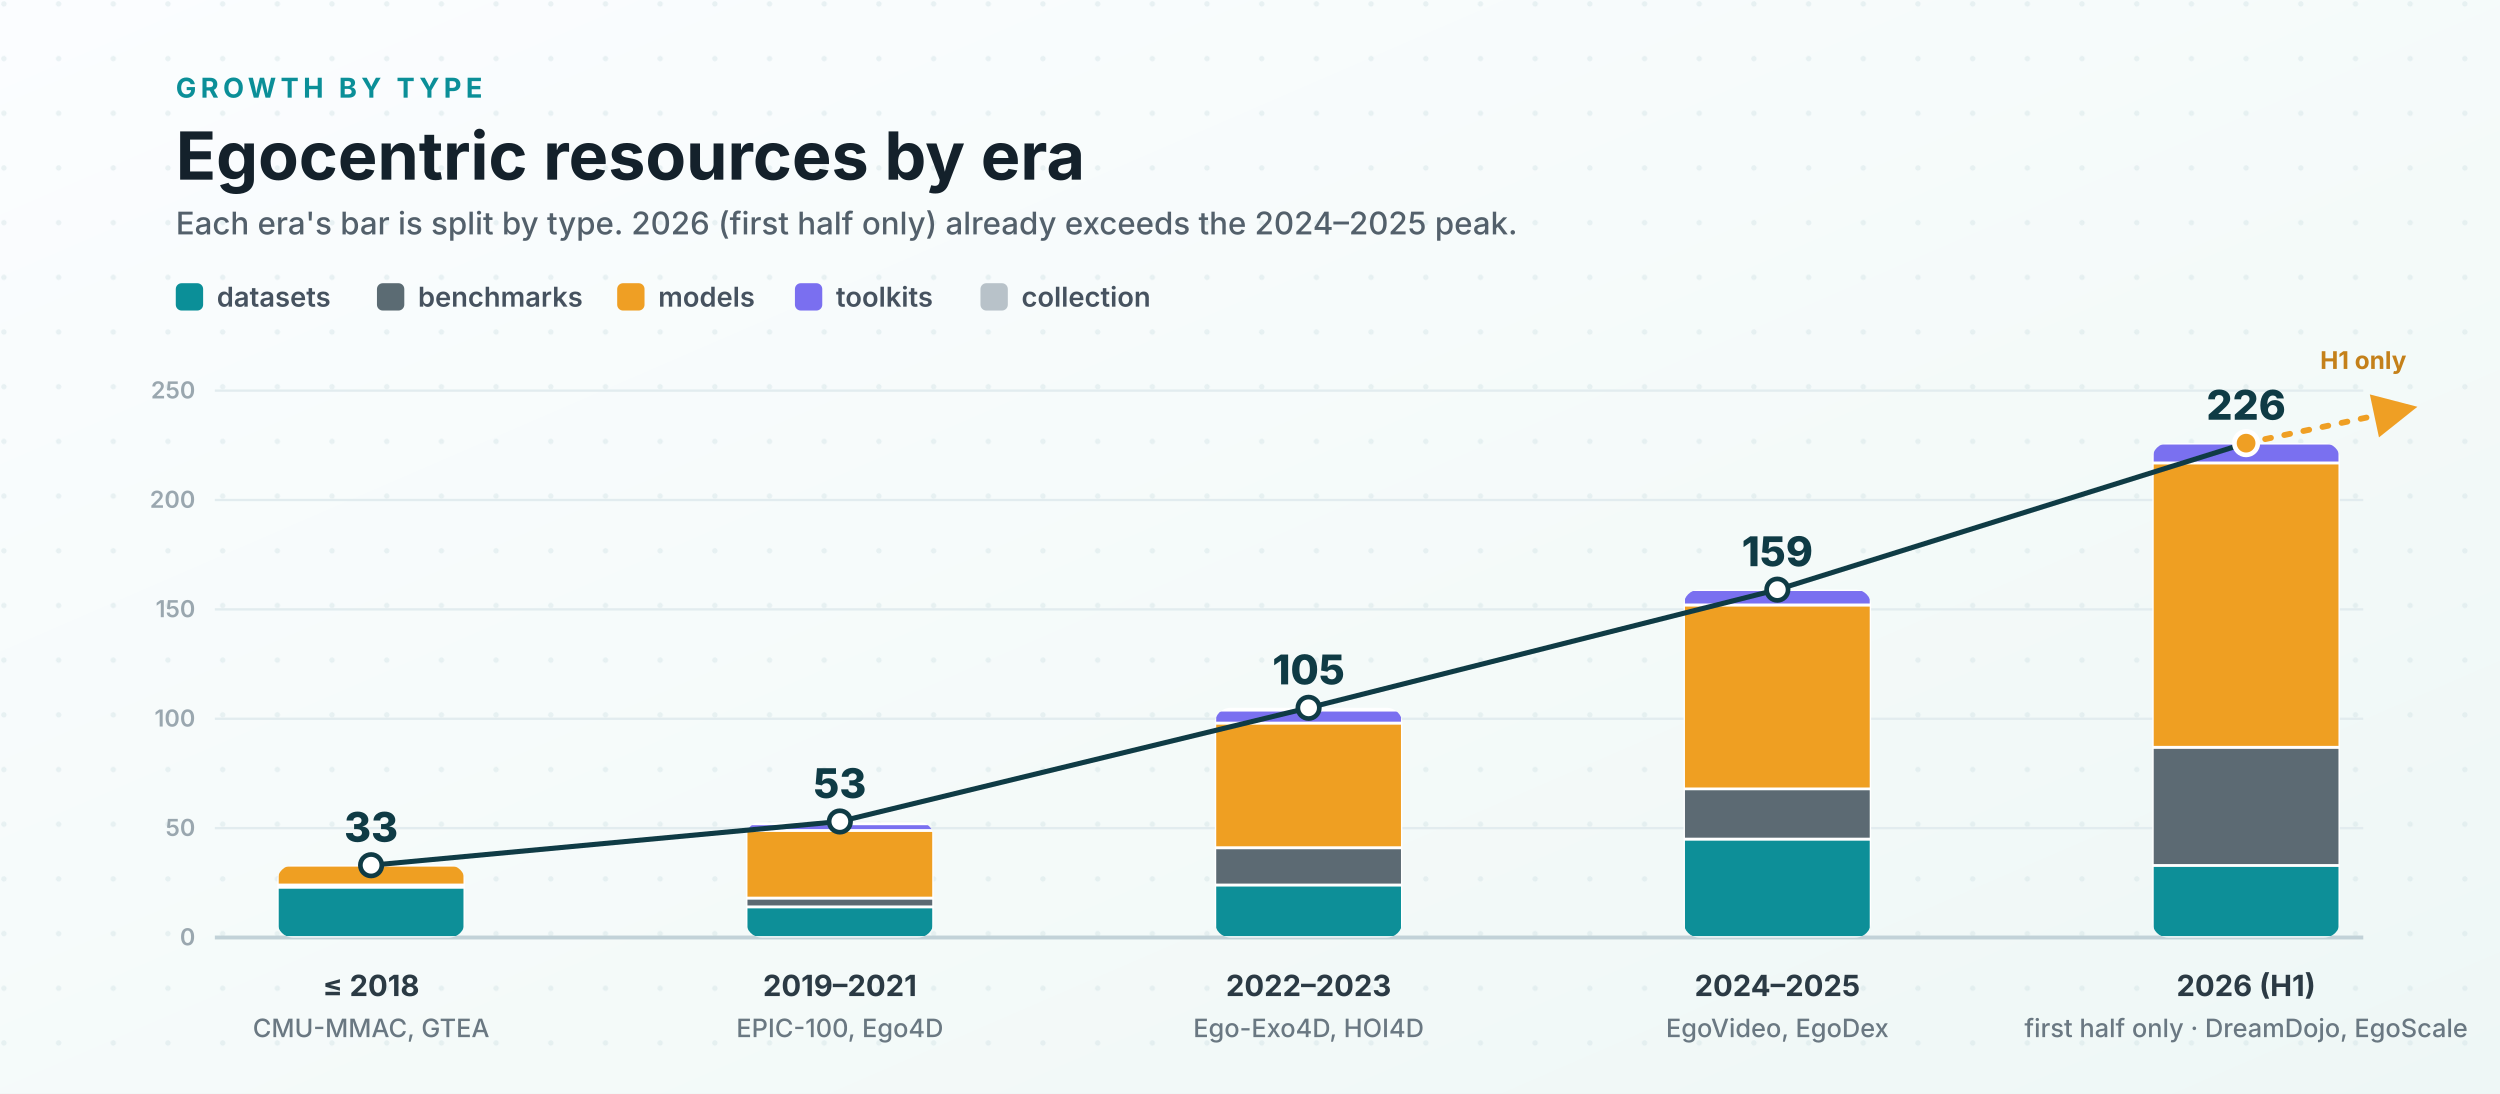
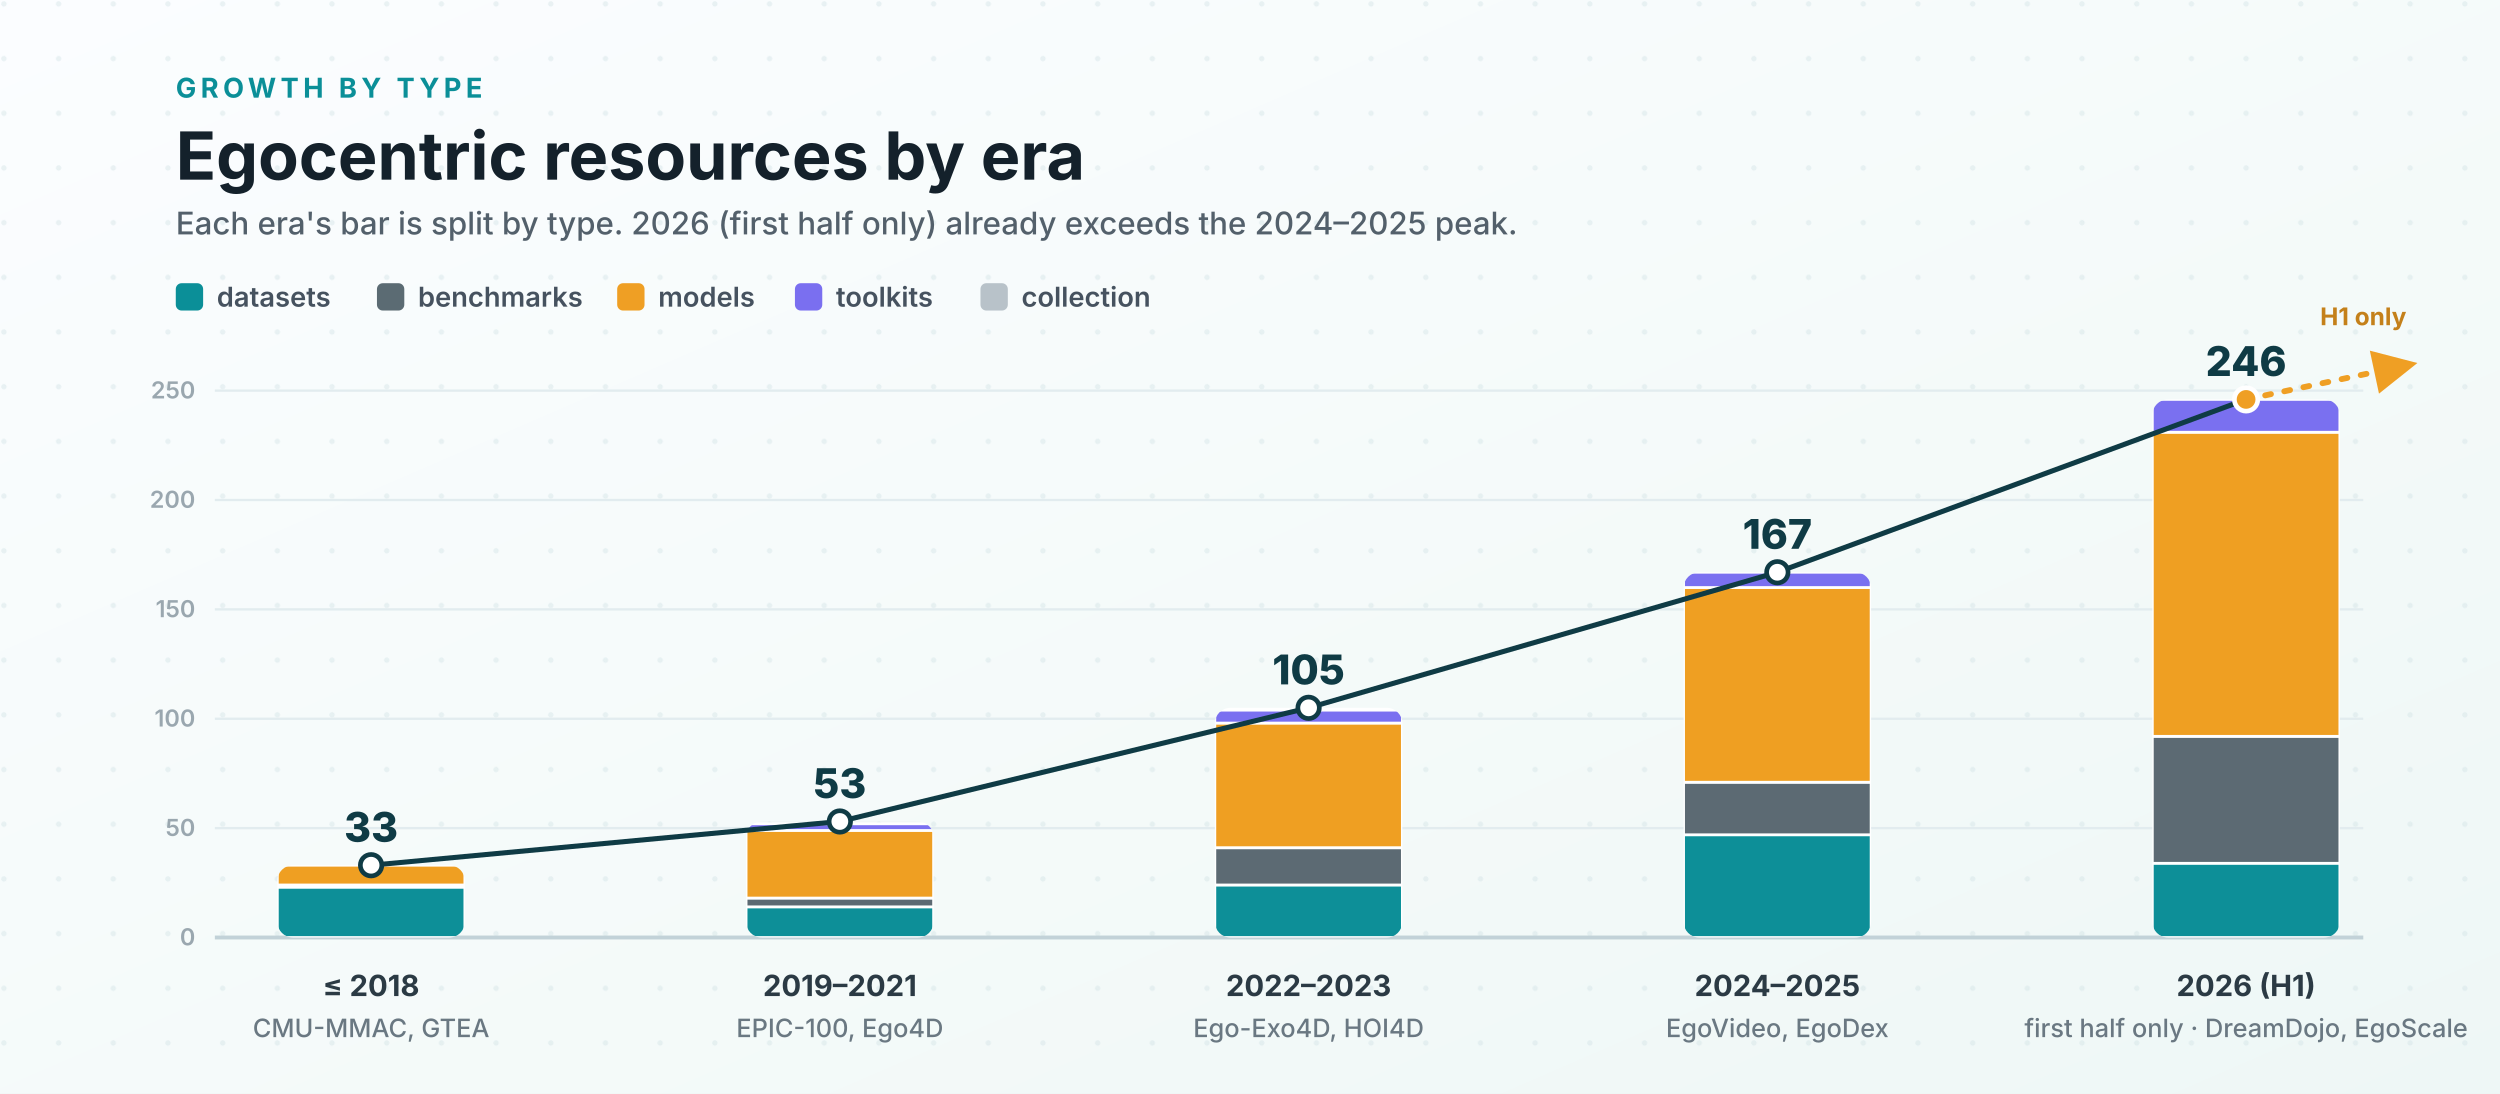
<svg xmlns="http://www.w3.org/2000/svg" viewBox="0 0 1280 560" role="img" aria-labelledby="title desc">
  <defs>
    <linearGradient id="bg" x1="0" x2="1" y1="0" y2="1">
      <stop offset="0" stop-color="#fbfdff" />
      <stop offset="0.6" stop-color="#f4faf9" />
      <stop offset="1" stop-color="#eef7f6" />
    </linearGradient>
    <pattern id="dots" width="28" height="28" patternUnits="userSpaceOnUse">
      <circle cx="2" cy="2" r="1.4" fill="#cfe0e4" opacity="0.4" />
    </pattern>
    <filter id="shadow" x="-14%" y="-14%" width="128%" height="140%">
      <feDropShadow dx="0" dy="6" stdDeviation="7" flood-color="#0f2a33" flood-opacity="0.12" />
    </filter>
    <marker id="up" viewBox="0 0 10 10" refX="6.5" refY="5" markerWidth="7.5" markerHeight="7.5" orient="auto-start-reverse">
      <path d="M0 0 L10 5 L0 10 z" fill="#ef9f24" />
    </marker>
    <clipPath id="c1">
      <rect x="142" y="443" width="96" height="37" rx="8" />
    </clipPath>
    <clipPath id="c2">
      <rect x="382" y="420.6" width="96" height="59.4" rx="8" />
    </clipPath>
    <clipPath id="c3">
      <rect x="622" y="362.4" width="96" height="117.6" rx="8" />
    </clipPath>
    <clipPath id="c4">
-       <rect x="862" y="301.9" width="96" height="178.1" rx="8" />
+       <rect x="862" y="293" width="96" height="187" rx="8" />
    </clipPath>
    <clipPath id="c5">
-       <rect x="1102" y="226.9" width="96" height="253.1" rx="8" />
+       <rect x="1102" y="204.5" width="96" height="275.5" rx="8" />
    </clipPath>
    <style>
      .ink { fill: #14212b; }
      .kicker { font: 700 14px system-ui, -apple-system, "Segoe UI", sans-serif; fill: #0b8f98; letter-spacing: .16em; }
      .title { font: 700 34px system-ui, -apple-system, "Segoe UI", sans-serif; }
      .subtitle { font: 500 16px system-ui, -apple-system, "Segoe UI", sans-serif; fill: #53606b; }
      .count { font: 800 21px system-ui, -apple-system, "Segoe UI", sans-serif; fill: #0f3b45; }
      .era { font: 700 15px system-ui, -apple-system, "Segoe UI", sans-serif; fill: #2b3a44; }
      .anchor { font: 500 13px system-ui, -apple-system, "Segoe UI", sans-serif; fill: #6a7882; }
      .grid { stroke: #e2ecef; stroke-width: 1.2; }
      .gridlabel { font: 600 12px system-ui, -apple-system, "Segoe UI", sans-serif; fill: #9aa7af; }
      .axis { stroke: #c2d2d8; stroke-width: 2; }
      .trend { stroke: #0f3b45; stroke-width: 2.6; fill: none; stroke-linejoin: round; stroke-linecap: round; }
      .proj { stroke: #ef9f24; stroke-width: 3; fill: none; stroke-dasharray: 3 7; stroke-linecap: round; }
      .note { font: 700 12.5px system-ui, -apple-system, "Segoe UI", sans-serif; fill: #c4801a; }
      .seg { stroke: #ffffff; stroke-width: 1.4; }
      .lg { font: 600 14px system-ui, -apple-system, "Segoe UI", sans-serif; fill: #46525f; }
    </style>
  </defs>
  <rect width="1280" height="560" fill="url(#bg)" />
  <rect width="1280" height="560" fill="url(#dots)" />
  <text class="kicker" x="90" y="50">GROWTH BY TYPE</text>
  <text class="title ink" x="90" y="92">Egocentric resources by era</text>
  <text class="subtitle" x="90" y="120">Each era's bar is split by type. 2026 (first half only) already exceeds the 2024–2025 peak.</text>
  <g>
    <rect x="90" y="145" width="14" height="14" rx="3" fill="#0b8f98" />
    <text class="lg" x="111" y="157">datasets</text>
    <rect x="193" y="145" width="14" height="14" rx="3" fill="#5b6b73" />
    <text class="lg" x="214" y="157">benchmarks</text>
    <rect x="316" y="145" width="14" height="14" rx="3" fill="#ef9f24" />
    <text class="lg" x="337" y="157">models</text>
    <rect x="407" y="145" width="14" height="14" rx="3" fill="#7a6ff0" />
    <text class="lg" x="428" y="157">toolkits</text>
    <rect x="502" y="145" width="14" height="14" rx="3" fill="#b8c2c9" />
    <text class="lg" x="523" y="157">collection</text>
  </g>
  <line class="grid" x1="110" y1="424" x2="1210" y2="424" />
  <text class="gridlabel" x="100" y="428" text-anchor="end">50</text>
  <line class="grid" x1="110" y1="368" x2="1210" y2="368" />
  <text class="gridlabel" x="100" y="372" text-anchor="end">100</text>
  <line class="grid" x1="110" y1="312" x2="1210" y2="312" />
  <text class="gridlabel" x="100" y="316" text-anchor="end">150</text>
  <line class="grid" x1="110" y1="256" x2="1210" y2="256" />
  <text class="gridlabel" x="100" y="260" text-anchor="end">200</text>
  <line class="grid" x1="110" y1="200" x2="1210" y2="200" />
  <text class="gridlabel" x="100" y="204" text-anchor="end">250</text>
  <text class="gridlabel" x="100" y="484" text-anchor="end">0</text>
  <line class="axis" x1="110" y1="480" x2="1210" y2="480" />
  <g clip-path="url(#c1)" filter="url(#shadow)">
    <rect class="seg" x="142" y="454.2" width="96" height="25.8" fill="#0b8f98" />
    <rect class="seg" x="142" y="453.1" width="96" height="1.1" fill="#5b6b73" />
    <rect class="seg" x="142" y="443" width="96" height="10.1" fill="#ef9f24" />
  </g>
  <g clip-path="url(#c2)" filter="url(#shadow)">
    <rect class="seg" x="382" y="464.3" width="96" height="15.7" fill="#0b8f98" />
    <rect class="seg" x="382" y="459.8" width="96" height="4.5" fill="#5b6b73" />
    <rect class="seg" x="382" y="425.1" width="96" height="34.7" fill="#ef9f24" />
    <rect class="seg" x="382" y="421.8" width="96" height="3.4" fill="#7a6ff0" />
  </g>
  <g clip-path="url(#c3)" filter="url(#shadow)">
    <rect class="seg" x="622" y="453.1" width="96" height="26.9" fill="#0b8f98" />
    <rect class="seg" x="622" y="434.1" width="96" height="19" fill="#5b6b73" />
    <rect class="seg" x="622" y="370.2" width="96" height="63.8" fill="#ef9f24" />
    <rect class="seg" x="622" y="363.5" width="96" height="6.7" fill="#7a6ff0" />
    <rect class="seg" x="622" y="362.4" width="96" height="1.1" fill="#b8c2c9" />
  </g>
  <g clip-path="url(#c4)" filter="url(#shadow)">
-     <rect class="seg" x="862" y="429.6" width="96" height="50.4" fill="#0b8f98" />
-     <rect class="seg" x="862" y="403.8" width="96" height="25.8" fill="#5b6b73" />
-     <rect class="seg" x="862" y="309.8" width="96" height="94.1" fill="#ef9f24" />
-     <rect class="seg" x="862" y="301.9" width="96" height="7.8" fill="#7a6ff0" />
+     <rect class="seg" x="862" y="427.4" width="96" height="52.6" fill="#0b8f98" />
+     <rect class="seg" x="862" y="400.5" width="96" height="26.9" fill="#5b6b73" />
+     <rect class="seg" x="862" y="300.8" width="96" height="99.7" fill="#ef9f24" />
+     <rect class="seg" x="862" y="293" width="96" height="7.8" fill="#7a6ff0" />
  </g>
  <g clip-path="url(#c5)" filter="url(#shadow)">
-     <rect class="seg" x="1102" y="443" width="96" height="37" fill="#0b8f98" />
-     <rect class="seg" x="1102" y="382.6" width="96" height="60.5" fill="#5b6b73" />
-     <rect class="seg" x="1102" y="237" width="96" height="145.6" fill="#ef9f24" />
-     <rect class="seg" x="1102" y="226.9" width="96" height="10.1" fill="#7a6ff0" />
+     <rect class="seg" x="1102" y="441.9" width="96" height="38.1" fill="#0b8f98" />
+     <rect class="seg" x="1102" y="377" width="96" height="65" fill="#5b6b73" />
+     <rect class="seg" x="1102" y="221.3" width="96" height="155.7" fill="#ef9f24" />
+     <rect class="seg" x="1102" y="204.5" width="96" height="16.8" fill="#7a6ff0" />
  </g>
-   <polyline class="trend" points="190,443 430,420.6 670,362.4 910,301.9 1150,226.9" />
-   <path class="proj" d="M1150 226.9 L1230 209.9" marker-end="url(#up)" />
-   <text class="note" x="1210" y="188.9" text-anchor="middle">H1 only</text>
+   <polyline class="trend" points="190,443 430,420.6 670,362.4 910,293 1150,204.5" />
+   <path class="proj" d="M1150 204.5 L1230 187.5" marker-end="url(#up)" />
+   <text class="note" x="1210" y="166.5" text-anchor="middle">H1 only</text>
  <g>
    <circle cx="190" cy="443" r="5.5" fill="#ffffff" stroke="#0f3b45" stroke-width="2.4" />
    <circle cx="430" cy="420.6" r="5.5" fill="#ffffff" stroke="#0f3b45" stroke-width="2.4" />
    <circle cx="670" cy="362.4" r="5.5" fill="#ffffff" stroke="#0f3b45" stroke-width="2.4" />
-     <circle cx="910" cy="301.9" r="5.5" fill="#ffffff" stroke="#0f3b45" stroke-width="2.4" />
-     <circle cx="1150" cy="226.9" r="6" fill="#ef9f24" stroke="#ffffff" stroke-width="2.4" />
+     <circle cx="910" cy="293" r="5.5" fill="#ffffff" stroke="#0f3b45" stroke-width="2.4" />
+     <circle cx="1150" cy="204.5" r="6" fill="#ef9f24" stroke="#ffffff" stroke-width="2.4" />
  </g>
  <text class="count" x="190" y="431" text-anchor="middle">33</text>
  <text class="count" x="430" y="408.6" text-anchor="middle">53</text>
  <text class="count" x="670" y="350.4" text-anchor="middle">105</text>
-   <text class="count" x="910" y="289.9" text-anchor="middle">159</text>
-   <text class="count" x="1150" y="214.9" text-anchor="middle">226</text>
+   <text class="count" x="910" y="281" text-anchor="middle">167</text>
+   <text class="count" x="1150" y="192.5" text-anchor="middle">246</text>
  <text class="era" x="190" y="510" text-anchor="middle">≤ 2018</text>
  <text class="anchor" x="190" y="531" text-anchor="middle">CMU-MMAC, GTEA</text>
  <text class="era" x="430" y="510" text-anchor="middle">2019–2021</text>
  <text class="anchor" x="430" y="531" text-anchor="middle">EPIC-100, Ego4D</text>
  <text class="era" x="670" y="510" text-anchor="middle">2022–2023</text>
  <text class="anchor" x="670" y="531" text-anchor="middle">Ego-Exo4D, HOI4D</text>
  <text class="era" x="910" y="510" text-anchor="middle">2024–2025</text>
  <text class="anchor" x="910" y="531" text-anchor="middle">EgoVideo, EgoDex</text>
  <text class="era" x="1150" y="510" text-anchor="middle">2026 (H1)</text>
  <text class="anchor" x="1150" y="531" text-anchor="middle">first half only · DreamDojo, EgoScale</text>
</svg>
